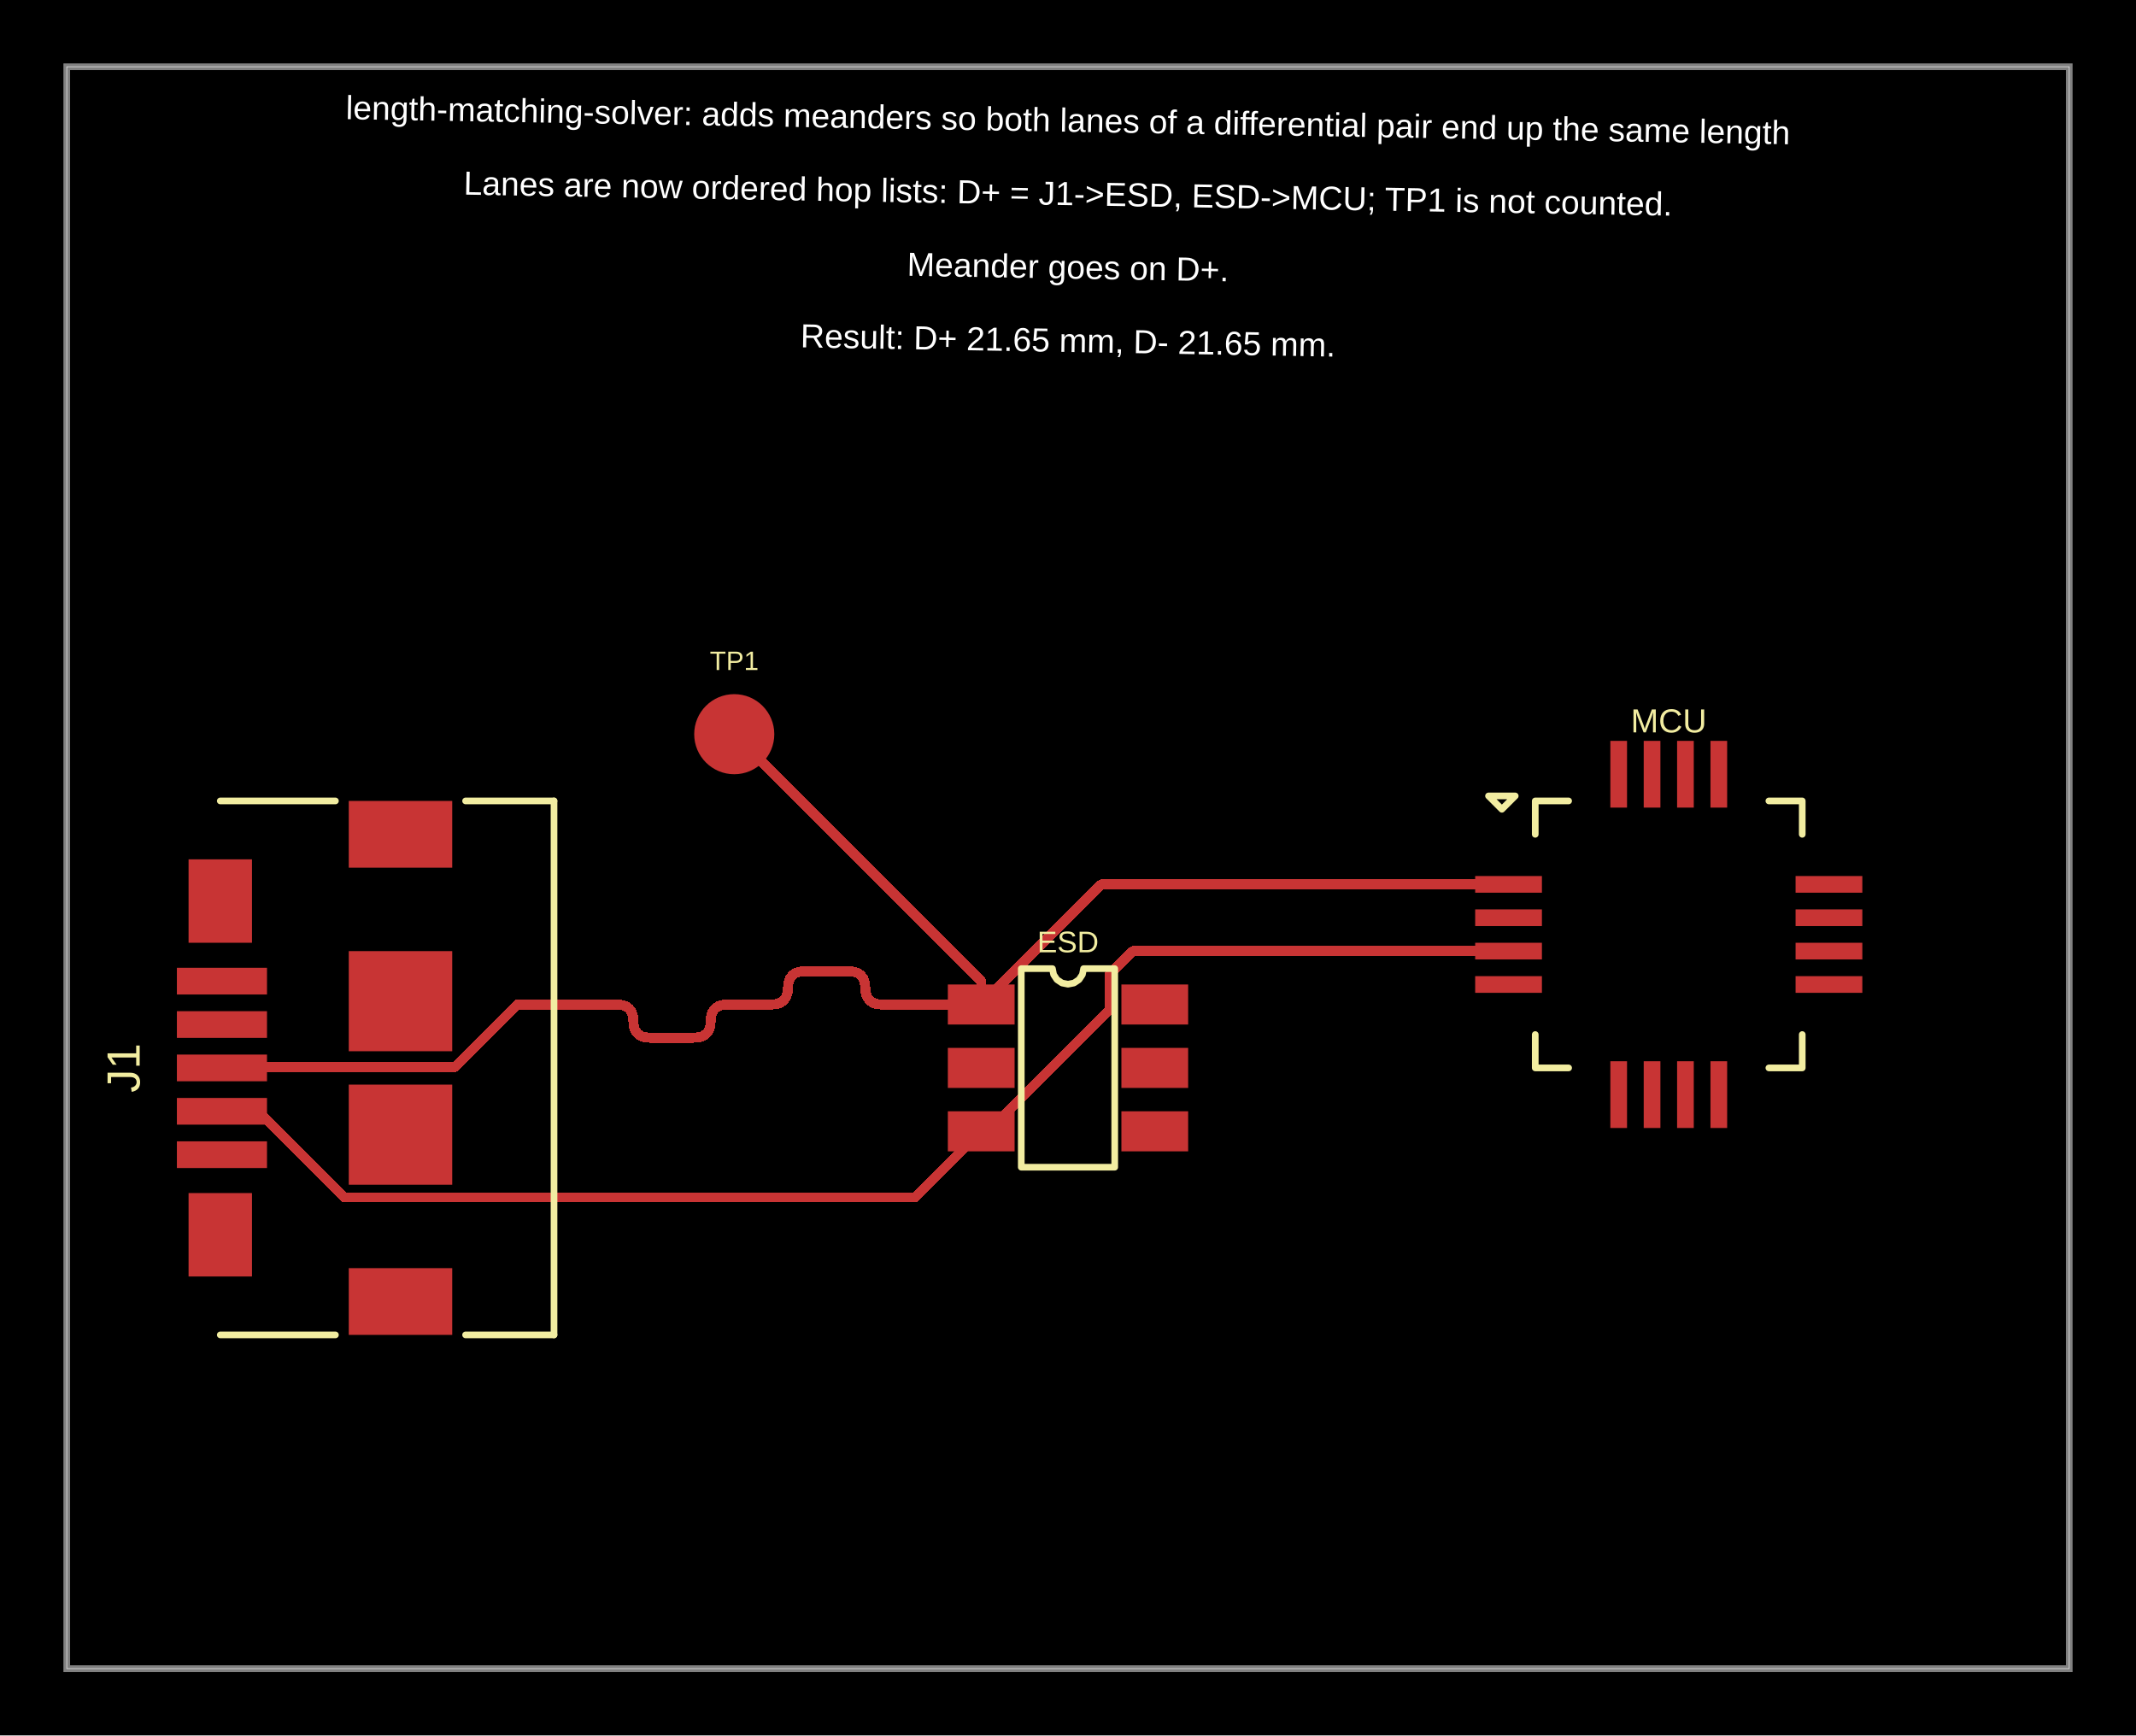
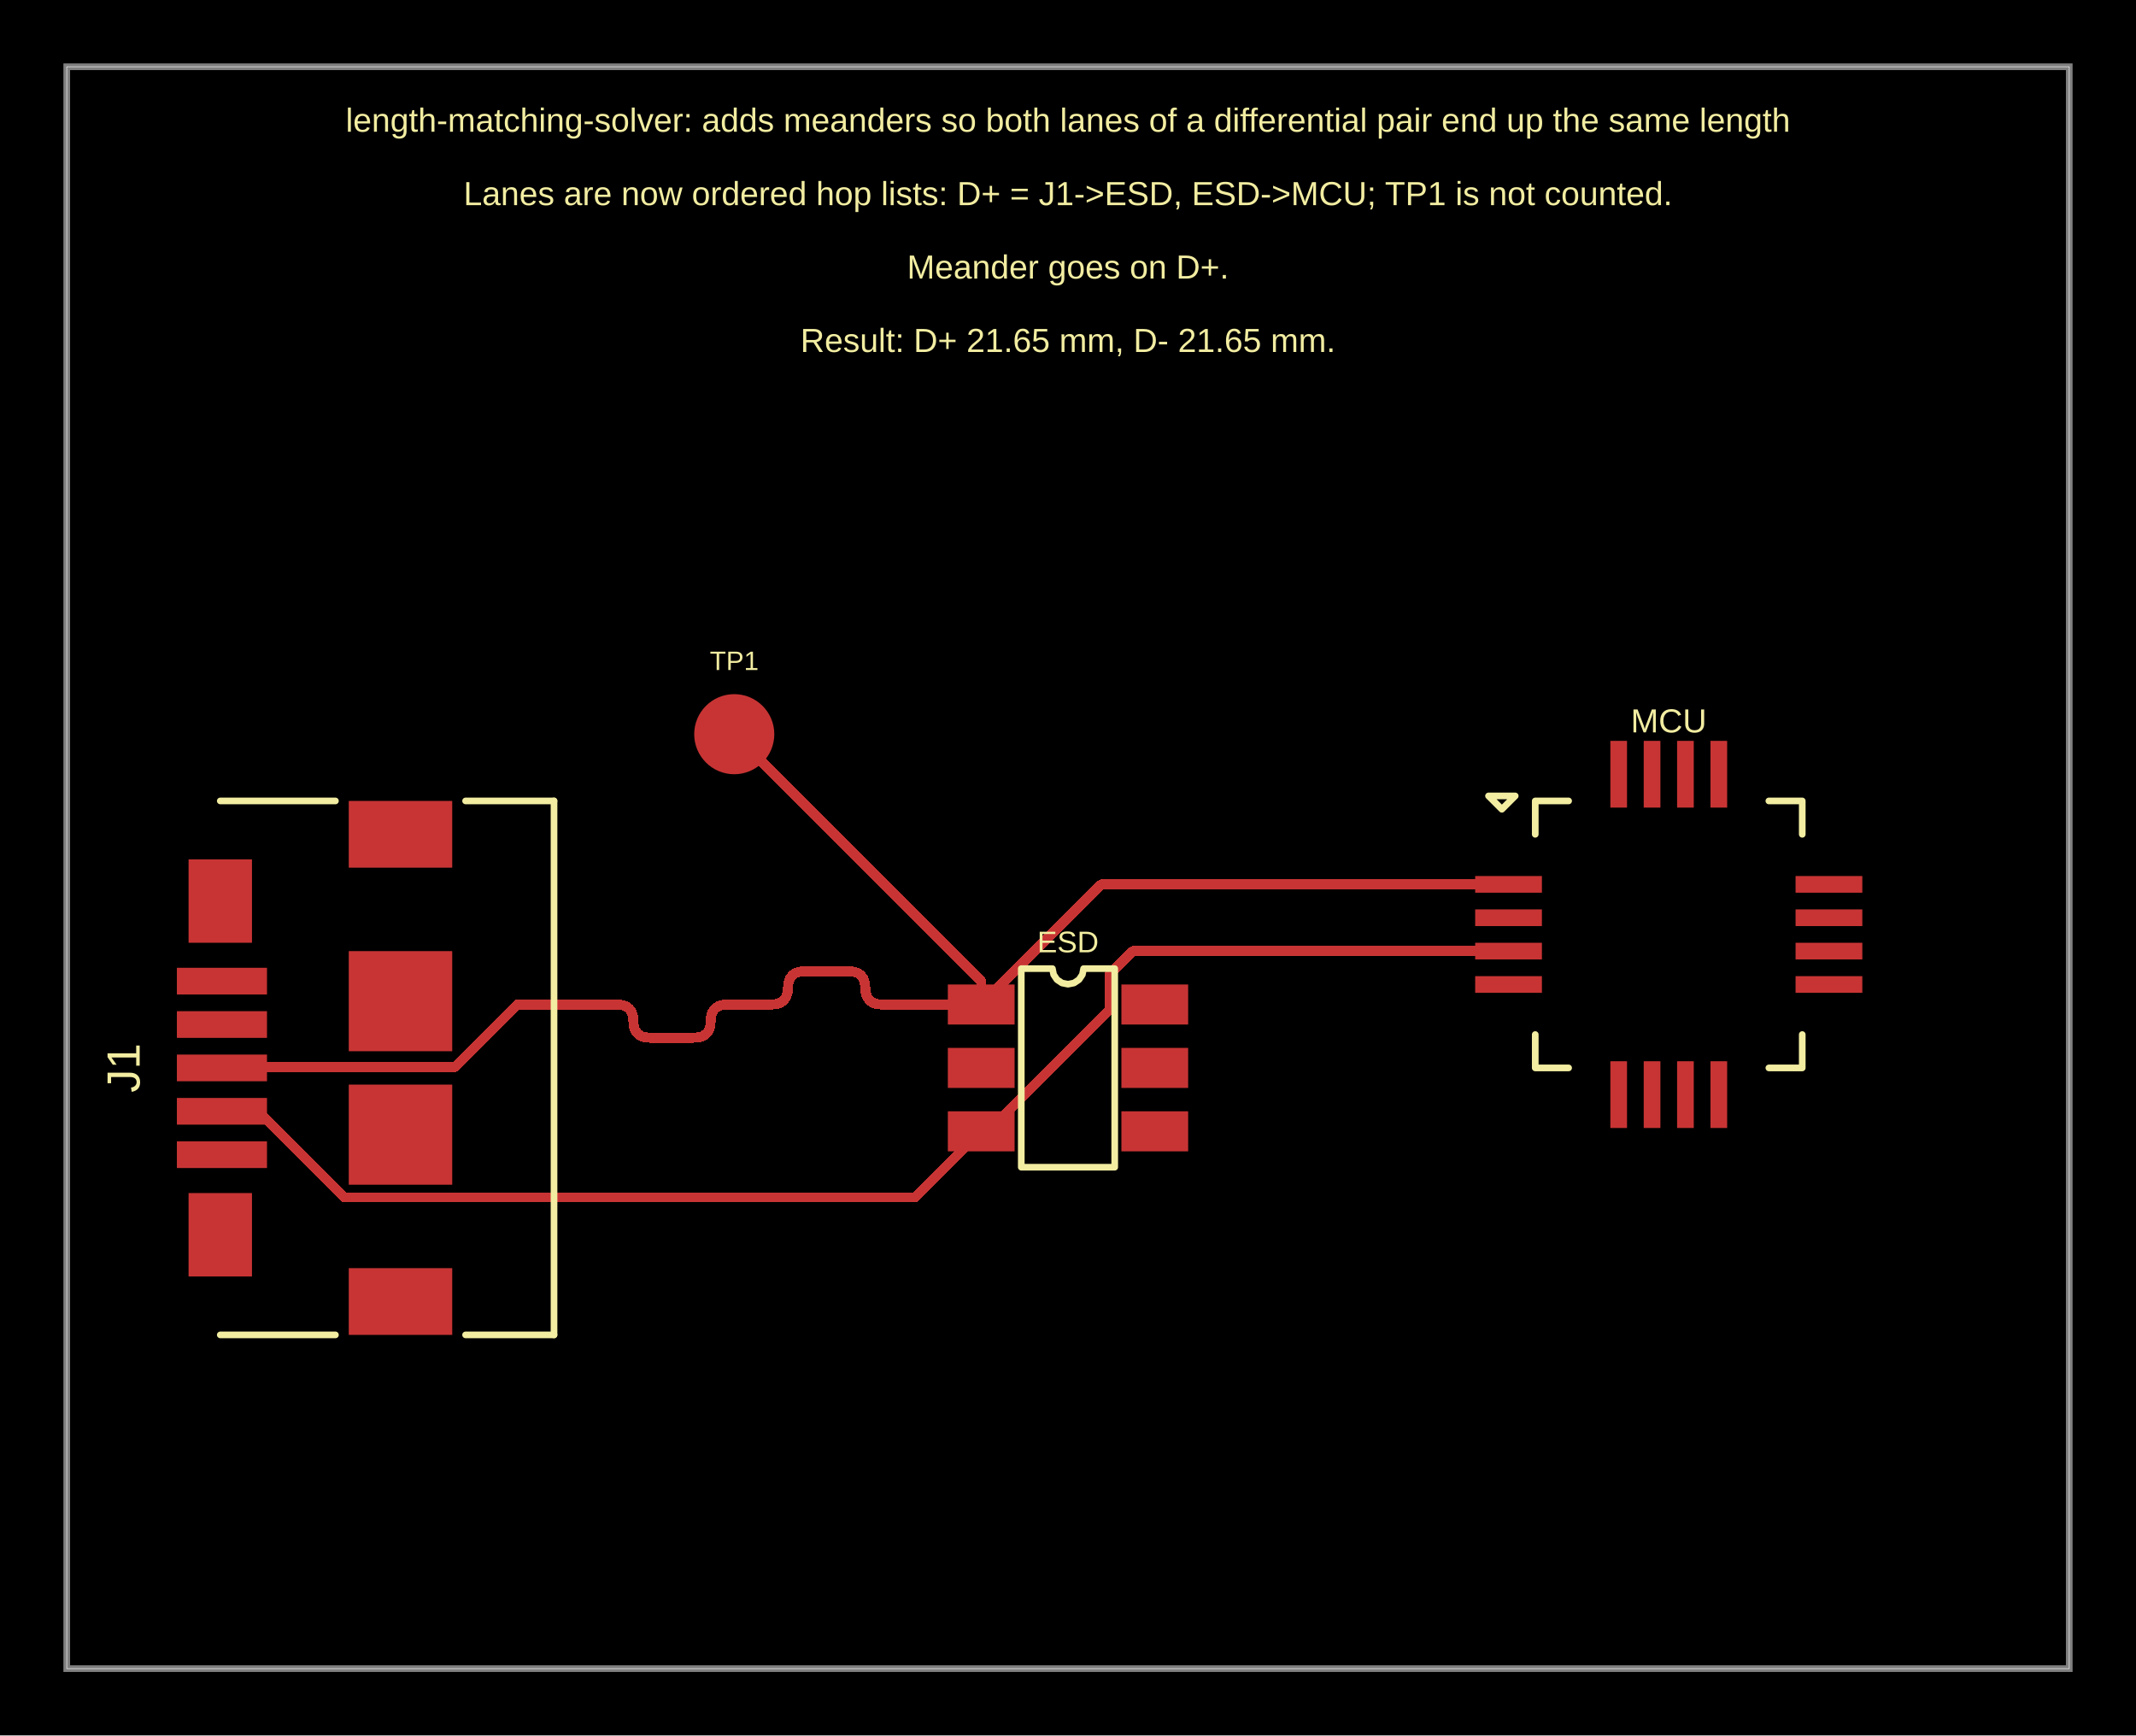
<svg xmlns="http://www.w3.org/2000/svg" width="1200" height="975">
  <style />
  <rect class="boundary" x="0" y="0" fill="#000" width="1200" height="975" />
  <rect class="pcb-boundary" fill="none" stroke="#fff" stroke-width="0.3" x="37.5" y="37.5" width="1125" height="900" />
  <path class="pcb-board" d="M 37.5 937.5 L 1162.5 937.5 L 1162.5 37.5 L 37.5 37.5 Z" fill="none" stroke="rgba(255, 255, 255, 0.5)" stroke-width="3.75" />
  <path class="pcb-trace" stroke="rgb(200, 52, 52)" fill="none" d="M 551.25 564.375 L 618.75 496.875" stroke-width="5.625" stroke-linecap="round" stroke-linejoin="round" shape-rendering="crispEdges" data-layer="top" />
  <path class="pcb-trace" stroke="rgb(200, 52, 52)" fill="none" d="M 618.75 496.875 L 847.5 496.875" stroke-width="5.625" stroke-linecap="round" stroke-linejoin="round" shape-rendering="crispEdges" data-layer="top" />
  <path class="pcb-trace" stroke="rgb(200, 52, 52)" fill="none" d="M 551.25 564.375 L 551.25 551.25" stroke-width="5.625" stroke-linecap="round" stroke-linejoin="round" shape-rendering="crispEdges" data-layer="top" />
  <path class="pcb-trace" stroke="rgb(200, 52, 52)" fill="none" d="M 551.25 551.25 L 412.5 412.5" stroke-width="5.625" stroke-linecap="round" stroke-linejoin="round" shape-rendering="crispEdges" data-layer="top" />
  <path class="pcb-trace" stroke="rgb(200, 52, 52)" fill="none" d="M 551.25 635.625 L 514.205 672.67" stroke-width="5.625" stroke-linecap="round" stroke-linejoin="round" shape-rendering="crispEdges" data-layer="top" />
  <path class="pcb-trace" stroke="rgb(200, 52, 52)" fill="none" d="M 514.205 672.67 L 193.48 672.67" stroke-width="5.625" stroke-linecap="round" stroke-linejoin="round" shape-rendering="crispEdges" data-layer="top" />
  <path class="pcb-trace" stroke="rgb(200, 52, 52)" fill="none" d="M 193.48 672.67 L 145.185 624.375" stroke-width="5.625" stroke-linecap="round" stroke-linejoin="round" shape-rendering="crispEdges" data-layer="top" />
  <path class="pcb-trace" stroke="rgb(200, 52, 52)" fill="none" d="M 145.185 624.375 L 124.688 624.375" stroke-width="5.625" stroke-linecap="round" stroke-linejoin="round" shape-rendering="crispEdges" data-layer="top" />
  <path class="pcb-trace" stroke="rgb(200, 52, 52)" fill="none" d="M 551.25 564.375 L 495.439 564.375" stroke-width="5.625" stroke-linecap="round" stroke-linejoin="round" shape-rendering="crispEdges" data-layer="top" />
  <path class="pcb-trace" stroke="rgb(200, 52, 52)" fill="none" d="M 495.439 564.375 L 492.588 564.116" stroke-width="5.625" stroke-linecap="round" stroke-linejoin="round" shape-rendering="crispEdges" data-layer="top" />
  <path class="pcb-trace" stroke="rgb(200, 52, 52)" fill="none" d="M 492.588 564.116 L 490.256 563.338" stroke-width="5.625" stroke-linecap="round" stroke-linejoin="round" shape-rendering="crispEdges" data-layer="top" />
  <path class="pcb-trace" stroke="rgb(200, 52, 52)" fill="none" d="M 490.256 563.338 L 488.441 562.042" stroke-width="5.625" stroke-linecap="round" stroke-linejoin="round" shape-rendering="crispEdges" data-layer="top" />
  <path class="pcb-trace" stroke="rgb(200, 52, 52)" fill="none" d="M 488.441 562.042 L 487.145 560.228" stroke-width="5.625" stroke-linecap="round" stroke-linejoin="round" shape-rendering="crispEdges" data-layer="top" />
  <path class="pcb-trace" stroke="rgb(200, 52, 52)" fill="none" d="M 487.145 560.228 L 486.368 557.895" stroke-width="5.625" stroke-linecap="round" stroke-linejoin="round" shape-rendering="crispEdges" data-layer="top" />
  <path class="pcb-trace" stroke="rgb(200, 52, 52)" fill="none" d="M 486.368 557.895 L 486.109 555.044" stroke-width="5.625" stroke-linecap="round" stroke-linejoin="round" shape-rendering="crispEdges" data-layer="top" />
  <path class="pcb-trace" stroke="rgb(200, 52, 52)" fill="none" d="M 486.109 555.044 L 485.849 552.193" stroke-width="5.625" stroke-linecap="round" stroke-linejoin="round" shape-rendering="crispEdges" data-layer="top" />
  <path class="pcb-trace" stroke="rgb(200, 52, 52)" fill="none" d="M 485.849 552.193 L 485.072 549.86" stroke-width="5.625" stroke-linecap="round" stroke-linejoin="round" shape-rendering="crispEdges" data-layer="top" />
  <path class="pcb-trace" stroke="rgb(200, 52, 52)" fill="none" d="M 485.072 549.86 L 483.776 548.046" stroke-width="5.625" stroke-linecap="round" stroke-linejoin="round" shape-rendering="crispEdges" data-layer="top" />
  <path class="pcb-trace" stroke="rgb(200, 52, 52)" fill="none" d="M 483.776 548.046 L 481.962 546.75" stroke-width="5.625" stroke-linecap="round" stroke-linejoin="round" shape-rendering="crispEdges" data-layer="top" />
  <path class="pcb-trace" stroke="rgb(200, 52, 52)" fill="none" d="M 481.962 546.75 L 479.629 545.973" stroke-width="5.625" stroke-linecap="round" stroke-linejoin="round" shape-rendering="crispEdges" data-layer="top" />
  <path class="pcb-trace" stroke="rgb(200, 52, 52)" fill="none" d="M 479.629 545.973 L 476.778 545.713" stroke-width="5.625" stroke-linecap="round" stroke-linejoin="round" shape-rendering="crispEdges" data-layer="top" />
  <path class="pcb-trace" stroke="rgb(200, 52, 52)" fill="none" d="M 476.778 545.713 L 452.012 545.713" stroke-width="5.625" stroke-linecap="round" stroke-linejoin="round" shape-rendering="crispEdges" data-layer="top" />
  <path class="pcb-trace" stroke="rgb(200, 52, 52)" fill="none" d="M 452.012 545.713 L 449.161 545.973" stroke-width="5.625" stroke-linecap="round" stroke-linejoin="round" shape-rendering="crispEdges" data-layer="top" />
  <path class="pcb-trace" stroke="rgb(200, 52, 52)" fill="none" d="M 449.161 545.973 L 446.828 546.75" stroke-width="5.625" stroke-linecap="round" stroke-linejoin="round" shape-rendering="crispEdges" data-layer="top" />
  <path class="pcb-trace" stroke="rgb(200, 52, 52)" fill="none" d="M 446.828 546.75 L 445.014 548.046" stroke-width="5.625" stroke-linecap="round" stroke-linejoin="round" shape-rendering="crispEdges" data-layer="top" />
  <path class="pcb-trace" stroke="rgb(200, 52, 52)" fill="none" d="M 445.014 548.046 L 443.718 549.86" stroke-width="5.625" stroke-linecap="round" stroke-linejoin="round" shape-rendering="crispEdges" data-layer="top" />
  <path class="pcb-trace" stroke="rgb(200, 52, 52)" fill="none" d="M 443.718 549.86 L 442.94 552.193" stroke-width="5.625" stroke-linecap="round" stroke-linejoin="round" shape-rendering="crispEdges" data-layer="top" />
  <path class="pcb-trace" stroke="rgb(200, 52, 52)" fill="none" d="M 442.94 552.193 L 442.681 555.044" stroke-width="5.625" stroke-linecap="round" stroke-linejoin="round" shape-rendering="crispEdges" data-layer="top" />
  <path class="pcb-trace" stroke="rgb(200, 52, 52)" fill="none" d="M 442.681 555.044 L 442.422 557.895" stroke-width="5.625" stroke-linecap="round" stroke-linejoin="round" shape-rendering="crispEdges" data-layer="top" />
  <path class="pcb-trace" stroke="rgb(200, 52, 52)" fill="none" d="M 442.422 557.895 L 441.644 560.228" stroke-width="5.625" stroke-linecap="round" stroke-linejoin="round" shape-rendering="crispEdges" data-layer="top" />
  <path class="pcb-trace" stroke="rgb(200, 52, 52)" fill="none" d="M 441.644 560.228 L 440.348 562.042" stroke-width="5.625" stroke-linecap="round" stroke-linejoin="round" shape-rendering="crispEdges" data-layer="top" />
  <path class="pcb-trace" stroke="rgb(200, 52, 52)" fill="none" d="M 440.348 562.042 L 438.534 563.338" stroke-width="5.625" stroke-linecap="round" stroke-linejoin="round" shape-rendering="crispEdges" data-layer="top" />
  <path class="pcb-trace" stroke="rgb(200, 52, 52)" fill="none" d="M 438.534 563.338 L 436.201 564.116" stroke-width="5.625" stroke-linecap="round" stroke-linejoin="round" shape-rendering="crispEdges" data-layer="top" />
  <path class="pcb-trace" stroke="rgb(200, 52, 52)" fill="none" d="M 436.201 564.116 L 433.35 564.375" stroke-width="5.625" stroke-linecap="round" stroke-linejoin="round" shape-rendering="crispEdges" data-layer="top" />
  <path class="pcb-trace" stroke="rgb(200, 52, 52)" fill="none" d="M 433.35 564.375 L 408.584 564.375" stroke-width="5.625" stroke-linecap="round" stroke-linejoin="round" shape-rendering="crispEdges" data-layer="top" />
  <path class="pcb-trace" stroke="rgb(200, 52, 52)" fill="none" d="M 408.584 564.375 L 405.733 564.634" stroke-width="5.625" stroke-linecap="round" stroke-linejoin="round" shape-rendering="crispEdges" data-layer="top" />
  <path class="pcb-trace" stroke="rgb(200, 52, 52)" fill="none" d="M 405.733 564.634 L 403.4 565.412" stroke-width="5.625" stroke-linecap="round" stroke-linejoin="round" shape-rendering="crispEdges" data-layer="top" />
  <path class="pcb-trace" stroke="rgb(200, 52, 52)" fill="none" d="M 403.4 565.412 L 401.586 566.708" stroke-width="5.625" stroke-linecap="round" stroke-linejoin="round" shape-rendering="crispEdges" data-layer="top" />
  <path class="pcb-trace" stroke="rgb(200, 52, 52)" fill="none" d="M 401.586 566.708 L 400.29 568.522" stroke-width="5.625" stroke-linecap="round" stroke-linejoin="round" shape-rendering="crispEdges" data-layer="top" />
  <path class="pcb-trace" stroke="rgb(200, 52, 52)" fill="none" d="M 400.29 568.522 L 399.513 570.855" stroke-width="5.625" stroke-linecap="round" stroke-linejoin="round" shape-rendering="crispEdges" data-layer="top" />
  <path class="pcb-trace" stroke="rgb(200, 52, 52)" fill="none" d="M 399.513 570.855 L 399.253 573.706" stroke-width="5.625" stroke-linecap="round" stroke-linejoin="round" shape-rendering="crispEdges" data-layer="top" />
  <path class="pcb-trace" stroke="rgb(200, 52, 52)" fill="none" d="M 399.253 573.706 L 398.994 576.557" stroke-width="5.625" stroke-linecap="round" stroke-linejoin="round" shape-rendering="crispEdges" data-layer="top" />
  <path class="pcb-trace" stroke="rgb(200, 52, 52)" fill="none" d="M 398.994 576.557 L 398.217 578.89" stroke-width="5.625" stroke-linecap="round" stroke-linejoin="round" shape-rendering="crispEdges" data-layer="top" />
  <path class="pcb-trace" stroke="rgb(200, 52, 52)" fill="none" d="M 398.217 578.89 L 396.921 580.704" stroke-width="5.625" stroke-linecap="round" stroke-linejoin="round" shape-rendering="crispEdges" data-layer="top" />
  <path class="pcb-trace" stroke="rgb(200, 52, 52)" fill="none" d="M 396.921 580.704 L 395.106 582" stroke-width="5.625" stroke-linecap="round" stroke-linejoin="round" shape-rendering="crispEdges" data-layer="top" />
  <path class="pcb-trace" stroke="rgb(200, 52, 52)" fill="none" d="M 395.106 582 L 392.774 582.777" stroke-width="5.625" stroke-linecap="round" stroke-linejoin="round" shape-rendering="crispEdges" data-layer="top" />
  <path class="pcb-trace" stroke="rgb(200, 52, 52)" fill="none" d="M 392.774 582.777 L 389.923 583.037" stroke-width="5.625" stroke-linecap="round" stroke-linejoin="round" shape-rendering="crispEdges" data-layer="top" />
  <path class="pcb-trace" stroke="rgb(200, 52, 52)" fill="none" d="M 389.923 583.037 L 365.157 583.037" stroke-width="5.625" stroke-linecap="round" stroke-linejoin="round" shape-rendering="crispEdges" data-layer="top" />
  <path class="pcb-trace" stroke="rgb(200, 52, 52)" fill="none" d="M 365.157 583.037 L 362.306 582.777" stroke-width="5.625" stroke-linecap="round" stroke-linejoin="round" shape-rendering="crispEdges" data-layer="top" />
  <path class="pcb-trace" stroke="rgb(200, 52, 52)" fill="none" d="M 362.306 582.777 L 359.973 582" stroke-width="5.625" stroke-linecap="round" stroke-linejoin="round" shape-rendering="crispEdges" data-layer="top" />
  <path class="pcb-trace" stroke="rgb(200, 52, 52)" fill="none" d="M 359.973 582 L 358.159 580.704" stroke-width="5.625" stroke-linecap="round" stroke-linejoin="round" shape-rendering="crispEdges" data-layer="top" />
  <path class="pcb-trace" stroke="rgb(200, 52, 52)" fill="none" d="M 358.159 580.704 L 356.863 578.89" stroke-width="5.625" stroke-linecap="round" stroke-linejoin="round" shape-rendering="crispEdges" data-layer="top" />
  <path class="pcb-trace" stroke="rgb(200, 52, 52)" fill="none" d="M 356.863 578.89 L 356.085 576.557" stroke-width="5.625" stroke-linecap="round" stroke-linejoin="round" shape-rendering="crispEdges" data-layer="top" />
  <path class="pcb-trace" stroke="rgb(200, 52, 52)" fill="none" d="M 356.085 576.557 L 355.826 573.706" stroke-width="5.625" stroke-linecap="round" stroke-linejoin="round" shape-rendering="crispEdges" data-layer="top" />
  <path class="pcb-trace" stroke="rgb(200, 52, 52)" fill="none" d="M 355.826 573.706 L 355.567 570.855" stroke-width="5.625" stroke-linecap="round" stroke-linejoin="round" shape-rendering="crispEdges" data-layer="top" />
  <path class="pcb-trace" stroke="rgb(200, 52, 52)" fill="none" d="M 355.567 570.855 L 354.789 568.522" stroke-width="5.625" stroke-linecap="round" stroke-linejoin="round" shape-rendering="crispEdges" data-layer="top" />
  <path class="pcb-trace" stroke="rgb(200, 52, 52)" fill="none" d="M 354.789 568.522 L 353.493 566.708" stroke-width="5.625" stroke-linecap="round" stroke-linejoin="round" shape-rendering="crispEdges" data-layer="top" />
  <path class="pcb-trace" stroke="rgb(200, 52, 52)" fill="none" d="M 353.493 566.708 L 351.679 565.412" stroke-width="5.625" stroke-linecap="round" stroke-linejoin="round" shape-rendering="crispEdges" data-layer="top" />
  <path class="pcb-trace" stroke="rgb(200, 52, 52)" fill="none" d="M 351.679 565.412 L 349.346 564.634" stroke-width="5.625" stroke-linecap="round" stroke-linejoin="round" shape-rendering="crispEdges" data-layer="top" />
  <path class="pcb-trace" stroke="rgb(200, 52, 52)" fill="none" d="M 349.346 564.634 L 346.495 564.375" stroke-width="5.625" stroke-linecap="round" stroke-linejoin="round" shape-rendering="crispEdges" data-layer="top" />
  <path class="pcb-trace" stroke="rgb(200, 52, 52)" fill="none" d="M 346.495 564.375 L 290.684 564.375" stroke-width="5.625" stroke-linecap="round" stroke-linejoin="round" shape-rendering="crispEdges" data-layer="top" />
  <path class="pcb-trace" stroke="rgb(200, 52, 52)" fill="none" d="M 290.684 564.375 L 255.667 599.392" stroke-width="5.625" stroke-linecap="round" stroke-linejoin="round" shape-rendering="crispEdges" data-layer="top" />
  <path class="pcb-trace" stroke="rgb(200, 52, 52)" fill="none" d="M 255.667 599.392 L 125.295 599.392" stroke-width="5.625" stroke-linecap="round" stroke-linejoin="round" shape-rendering="crispEdges" data-layer="top" />
  <path class="pcb-trace" stroke="rgb(200, 52, 52)" fill="none" d="M 125.295 599.392 L 124.688 600" stroke-width="5.625" stroke-linecap="round" stroke-linejoin="round" shape-rendering="crispEdges" data-layer="top" />
  <path class="pcb-trace" stroke="rgb(200, 52, 52)" fill="none" d="M 551.25 635.625 L 555.003 635.625" stroke-width="5.625" stroke-linecap="round" stroke-linejoin="round" shape-rendering="crispEdges" data-layer="top" />
  <path class="pcb-trace" stroke="rgb(200, 52, 52)" fill="none" d="M 555.003 635.625 L 623.437 567.19" stroke-width="5.625" stroke-linecap="round" stroke-linejoin="round" shape-rendering="crispEdges" data-layer="top" />
  <path class="pcb-trace" stroke="rgb(200, 52, 52)" fill="none" d="M 623.437 567.19 L 623.437 547.384" stroke-width="5.625" stroke-linecap="round" stroke-linejoin="round" shape-rendering="crispEdges" data-layer="top" />
  <path class="pcb-trace" stroke="rgb(200, 52, 52)" fill="none" d="M 623.437 547.384 L 627.596 543.225" stroke-width="5.625" stroke-linecap="round" stroke-linejoin="round" shape-rendering="crispEdges" data-layer="top" />
  <path class="pcb-trace" stroke="rgb(200, 52, 52)" fill="none" d="M 627.596 543.225 L 636.446 534.375" stroke-width="5.625" stroke-linecap="round" stroke-linejoin="round" shape-rendering="crispEdges" data-layer="top" />
  <path class="pcb-trace" stroke="rgb(200, 52, 52)" fill="none" d="M 636.446 534.375 L 847.5 534.375" stroke-width="5.625" stroke-linecap="round" stroke-linejoin="round" shape-rendering="crispEdges" data-layer="top" />
  <rect class="pcb-pad" fill="rgb(200, 52, 52)" x="99.375" y="641.25" width="50.625" height="15" data-layer="top" />
  <rect class="pcb-pad" fill="rgb(200, 52, 52)" x="99.375" y="616.875" width="50.625" height="15" data-layer="top" />
  <rect class="pcb-pad" fill="rgb(200, 52, 52)" x="99.375" y="592.5" width="50.625" height="15" data-layer="top" />
  <rect class="pcb-pad" fill="rgb(200, 52, 52)" x="99.375" y="568.125" width="50.625" height="15" data-layer="top" />
  <rect class="pcb-pad" fill="rgb(200, 52, 52)" x="99.375" y="543.75" width="50.625" height="15" data-layer="top" />
  <rect class="pcb-pad" fill="rgb(200, 52, 52)" x="195.938" y="609.375" width="58.125" height="56.25" data-layer="top" />
  <rect class="pcb-pad" fill="rgb(200, 52, 52)" x="195.938" y="534.375" width="58.125" height="56.25" data-layer="top" />
  <rect class="pcb-pad" fill="rgb(200, 52, 52)" x="532.5" y="553.125" width="37.5" height="22.5" data-layer="top" />
  <rect class="pcb-pad" fill="rgb(200, 52, 52)" x="532.5" y="588.75" width="37.5" height="22.5" data-layer="top" />
  <rect class="pcb-pad" fill="rgb(200, 52, 52)" x="532.5" y="624.375" width="37.5" height="22.5" data-layer="top" />
  <rect class="pcb-pad" fill="rgb(200, 52, 52)" x="630" y="624.375" width="37.5" height="22.5" data-layer="top" />
  <rect class="pcb-pad" fill="rgb(200, 52, 52)" x="630" y="588.75" width="37.5" height="22.5" data-layer="top" />
  <rect class="pcb-pad" fill="rgb(200, 52, 52)" x="630" y="553.125" width="37.5" height="22.5" data-layer="top" />
  <rect class="pcb-pad" fill="rgb(200, 52, 52)" x="828.75" y="492.188" width="37.5" height="9.375" data-layer="top" />
  <rect class="pcb-pad" fill="rgb(200, 52, 52)" x="828.75" y="510.938" width="37.5" height="9.375" data-layer="top" />
  <rect class="pcb-pad" fill="rgb(200, 52, 52)" x="828.75" y="529.688" width="37.5" height="9.375" data-layer="top" />
  <rect class="pcb-pad" fill="rgb(200, 52, 52)" x="828.75" y="548.438" width="37.5" height="9.375" data-layer="top" />
  <rect class="pcb-pad" fill="rgb(200, 52, 52)" x="904.688" y="596.25" width="9.375" height="37.5" data-layer="top" />
  <rect class="pcb-pad" fill="rgb(200, 52, 52)" x="923.438" y="596.25" width="9.375" height="37.5" data-layer="top" />
  <rect class="pcb-pad" fill="rgb(200, 52, 52)" x="942.188" y="596.25" width="9.375" height="37.5" data-layer="top" />
  <rect class="pcb-pad" fill="rgb(200, 52, 52)" x="960.938" y="596.25" width="9.375" height="37.5" data-layer="top" />
  <rect class="pcb-pad" fill="rgb(200, 52, 52)" x="1008.75" y="548.438" width="37.5" height="9.375" data-layer="top" />
  <rect class="pcb-pad" fill="rgb(200, 52, 52)" x="1008.75" y="529.688" width="37.5" height="9.375" data-layer="top" />
  <rect class="pcb-pad" fill="rgb(200, 52, 52)" x="1008.75" y="510.938" width="37.5" height="9.375" data-layer="top" />
  <rect class="pcb-pad" fill="rgb(200, 52, 52)" x="1008.75" y="492.188" width="37.5" height="9.375" data-layer="top" />
  <rect class="pcb-pad" fill="rgb(200, 52, 52)" x="960.938" y="416.25" width="9.375" height="37.5" data-layer="top" />
  <rect class="pcb-pad" fill="rgb(200, 52, 52)" x="942.188" y="416.25" width="9.375" height="37.5" data-layer="top" />
  <rect class="pcb-pad" fill="rgb(200, 52, 52)" x="923.438" y="416.25" width="9.375" height="37.5" data-layer="top" />
  <rect class="pcb-pad" fill="rgb(200, 52, 52)" x="904.688" y="416.25" width="9.375" height="37.5" data-layer="top" />
  <circle class="pcb-pad" fill="rgb(200, 52, 52)" cx="412.5" cy="412.5" r="22.5" data-layer="top" />
  <rect class="pcb-pad" fill="rgb(200, 52, 52)" x="-23.438" y="-17.812" width="46.875" height="35.625" transform="translate(123.75 693.75) rotate(-90)" data-layer="top" />
  <rect class="pcb-pad" fill="rgb(200, 52, 52)" x="-23.438" y="-17.812" width="46.875" height="35.625" transform="translate(123.75 506.25) rotate(-90)" data-layer="top" />
  <rect class="pcb-pad" fill="rgb(200, 52, 52)" x="-18.75" y="-29.062" width="37.5" height="58.125" transform="translate(225 731.25) rotate(-90)" data-layer="top" />
  <rect class="pcb-pad" fill="rgb(200, 52, 52)" x="-18.75" y="-29.062" width="37.5" height="58.125" transform="translate(225 468.75) rotate(-90)" data-layer="top" />
  <path class="pcb-silkscreen pcb-silkscreen-top" d="M 311.25 750 L 311.25 450" fill="none" stroke="#f2eda1" stroke-width="3.75" stroke-linecap="round" stroke-linejoin="round" data-pcb-component-id="pcb_component_0" data-pcb-silkscreen-path-id="pcb_silkscreen_path_0" />
  <path class="pcb-silkscreen pcb-silkscreen-top" d="M 311.25 750 L 261.562 750" fill="none" stroke="#f2eda1" stroke-width="3.75" stroke-linecap="round" stroke-linejoin="round" data-pcb-component-id="pcb_component_0" data-pcb-silkscreen-path-id="pcb_silkscreen_path_1" />
  <path class="pcb-silkscreen pcb-silkscreen-top" d="M 311.25 450 L 261.562 450" fill="none" stroke="#f2eda1" stroke-width="3.75" stroke-linecap="round" stroke-linejoin="round" data-pcb-component-id="pcb_component_0" data-pcb-silkscreen-path-id="pcb_silkscreen_path_2" />
  <path class="pcb-silkscreen pcb-silkscreen-top" d="M 188.438 750 L 123.75 750" fill="none" stroke="#f2eda1" stroke-width="3.75" stroke-linecap="round" stroke-linejoin="round" data-pcb-component-id="pcb_component_0" data-pcb-silkscreen-path-id="pcb_silkscreen_path_3" />
  <path class="pcb-silkscreen pcb-silkscreen-top" d="M 188.438 450 L 123.75 450" fill="none" stroke="#f2eda1" stroke-width="3.75" stroke-linecap="round" stroke-linejoin="round" data-pcb-component-id="pcb_component_0" data-pcb-silkscreen-path-id="pcb_silkscreen_path_4" />
  <path class="pcb-silkscreen pcb-silkscreen-top" d="M 573.75 655.781 L 573.75 544.219 L 591.25 544.219 L 591.916 547.567 L 593.813 550.406 L 596.652 552.303 L 600 552.969 L 603.348 552.303 L 606.187 550.406 L 608.084 547.567 L 608.75 544.219 L 626.25 544.219 L 626.25 655.781 L 573.75 655.781 Z" fill="none" stroke="#f2eda1" stroke-width="3.75" stroke-linecap="round" stroke-linejoin="round" data-pcb-component-id="pcb_component_1" data-pcb-silkscreen-path-id="pcb_silkscreen_path_5" />
  <path class="pcb-silkscreen pcb-silkscreen-top" d="M 881.25 450 L 862.5 450 L 862.5 468.75" fill="none" stroke="#f2eda1" stroke-width="3.75" stroke-linecap="round" stroke-linejoin="round" data-pcb-component-id="pcb_component_2" data-pcb-silkscreen-path-id="pcb_silkscreen_path_6" />
  <path class="pcb-silkscreen pcb-silkscreen-top" d="M 836.25 447.188 L 843.75 454.688 L 851.25 447.188 L 836.25 447.188 Z" fill="none" stroke="#f2eda1" stroke-width="3.75" stroke-linecap="round" stroke-linejoin="round" data-pcb-component-id="pcb_component_2" data-pcb-silkscreen-path-id="pcb_silkscreen_path_7" />
  <path class="pcb-silkscreen pcb-silkscreen-top" d="M 881.25 600 L 862.5 600 L 862.5 581.25" fill="none" stroke="#f2eda1" stroke-width="3.75" stroke-linecap="round" stroke-linejoin="round" data-pcb-component-id="pcb_component_2" data-pcb-silkscreen-path-id="pcb_silkscreen_path_8" />
  <path class="pcb-silkscreen pcb-silkscreen-top" d="M 993.75 600 L 1012.5 600 L 1012.5 581.25" fill="none" stroke="#f2eda1" stroke-width="3.75" stroke-linecap="round" stroke-linejoin="round" data-pcb-component-id="pcb_component_2" data-pcb-silkscreen-path-id="pcb_silkscreen_path_9" />
  <path class="pcb-silkscreen pcb-silkscreen-top" d="M 993.75 450 L 1012.5 450 L 1012.5 468.75" fill="none" stroke="#f2eda1" stroke-width="3.75" stroke-linecap="round" stroke-linejoin="round" data-pcb-component-id="pcb_component_2" data-pcb-silkscreen-path-id="pcb_silkscreen_path_10" />
  <text x="0" y="0" dx="0" dy="0" fill="#f2eda1" font-family="Arial, sans-serif" font-size="26.25" text-anchor="middle" dominant-baseline="central" transform="matrix(6.123233995736766e-17,-1,1,6.123233995736766e-17,69.375,600)" class="pcb-silkscreen-text pcb-silkscreen-top" data-pcb-silkscreen-text-id="pcb_component_0" stroke="none">J1</text>
  <text x="0" y="0" dx="0" dy="0" fill="#f2eda1" font-family="Arial, sans-serif" font-size="16.797" text-anchor="middle" dominant-baseline="central" transform="matrix(1,0,0,1,600,529.2188)" class="pcb-silkscreen-text pcb-silkscreen-top" data-pcb-silkscreen-text-id="pcb_component_1" stroke="none">ESD</text>
  <text x="0" y="0" dx="0" dy="0" fill="#f2eda1" font-family="Arial, sans-serif" font-size="18.75" text-anchor="middle" dominant-baseline="central" transform="matrix(1,0,0,1,937.5,405)" class="pcb-silkscreen-text pcb-silkscreen-top" data-pcb-silkscreen-text-id="pcb_component_2" stroke="none">MCU</text>
  <text x="0" y="0" dx="0" dy="0" fill="#f2eda1" font-family="Arial, sans-serif" font-size="15" text-anchor="middle" dominant-baseline="central" transform="matrix(1,0,0,1,412.5,371.25)" class="pcb-silkscreen-text pcb-silkscreen-top" data-pcb-silkscreen-text-id="pcb_component_3" stroke="none">TP1</text>
-   <text x="0" y="0" font-family="Arial, sans-serif" font-size="18.75" text-anchor="middle" dominant-baseline="central" transform="matrix(0.9998477,0.01745241,-0.01745241,0.9998477,600,67.5)" class="pcb-fabrication-note-text" fill="#ffffff">length-matching-solver: adds meanders so both lanes of a differential pair end up the same length</text>
-   <text x="0" y="0" font-family="Arial, sans-serif" font-size="18.75" text-anchor="middle" dominant-baseline="central" transform="matrix(0.9998477,0.01745241,-0.01745241,0.9998477,600,108.75)" class="pcb-fabrication-note-text" fill="#ffffff">Lanes are now ordered hop lists: D+ = J1-&gt;ESD, ESD-&gt;MCU; TP1 is not counted.</text>
-   <text x="0" y="0" font-family="Arial, sans-serif" font-size="18.75" text-anchor="middle" dominant-baseline="central" transform="matrix(0.9998477,0.01745241,-0.01745241,0.9998477,600,150)" class="pcb-fabrication-note-text" fill="#ffffff">Meander goes on D+.</text>
-   <text x="0" y="0" font-family="Arial, sans-serif" font-size="18.75" text-anchor="middle" dominant-baseline="central" transform="matrix(0.9998477,0.01745241,-0.01745241,0.9998477,600,191.25)" class="pcb-fabrication-note-text" fill="#ffffff">Result: D+ 21.65 mm, D- 21.65 mm.</text>
+   <text x="0" y="0" dx="0" dy="0" fill="#f2eda1" font-family="Arial, sans-serif" font-size="18.75" text-anchor="middle" dominant-baseline="central" transform="matrix(1,0,0,1,600,67.5)" class="pcb-silkscreen-text pcb-silkscreen-top" data-pcb-silkscreen-text-id="pcb_component_0" stroke="none">length-matching-solver: adds meanders so both lanes of a differential pair end up the same length</text>
+   <text x="0" y="0" dx="0" dy="0" fill="#f2eda1" font-family="Arial, sans-serif" font-size="18.75" text-anchor="middle" dominant-baseline="central" transform="matrix(1,0,0,1,600,108.75)" class="pcb-silkscreen-text pcb-silkscreen-top" data-pcb-silkscreen-text-id="pcb_component_0" stroke="none">Lanes are now ordered hop lists: D+ = J1-&gt;ESD, ESD-&gt;MCU; TP1 is not counted.</text>
+   <text x="0" y="0" dx="0" dy="0" fill="#f2eda1" font-family="Arial, sans-serif" font-size="18.75" text-anchor="middle" dominant-baseline="central" transform="matrix(1,0,0,1,600,150)" class="pcb-silkscreen-text pcb-silkscreen-top" data-pcb-silkscreen-text-id="pcb_component_0" stroke="none">Meander goes on D+.</text>
+   <text x="0" y="0" dx="0" dy="0" fill="#f2eda1" font-family="Arial, sans-serif" font-size="18.75" text-anchor="middle" dominant-baseline="central" transform="matrix(1,0,0,1,600,191.25)" class="pcb-silkscreen-text pcb-silkscreen-top" data-pcb-silkscreen-text-id="pcb_component_0" stroke="none">Result: D+ 21.65 mm, D- 21.65 mm.</text>
</svg>
